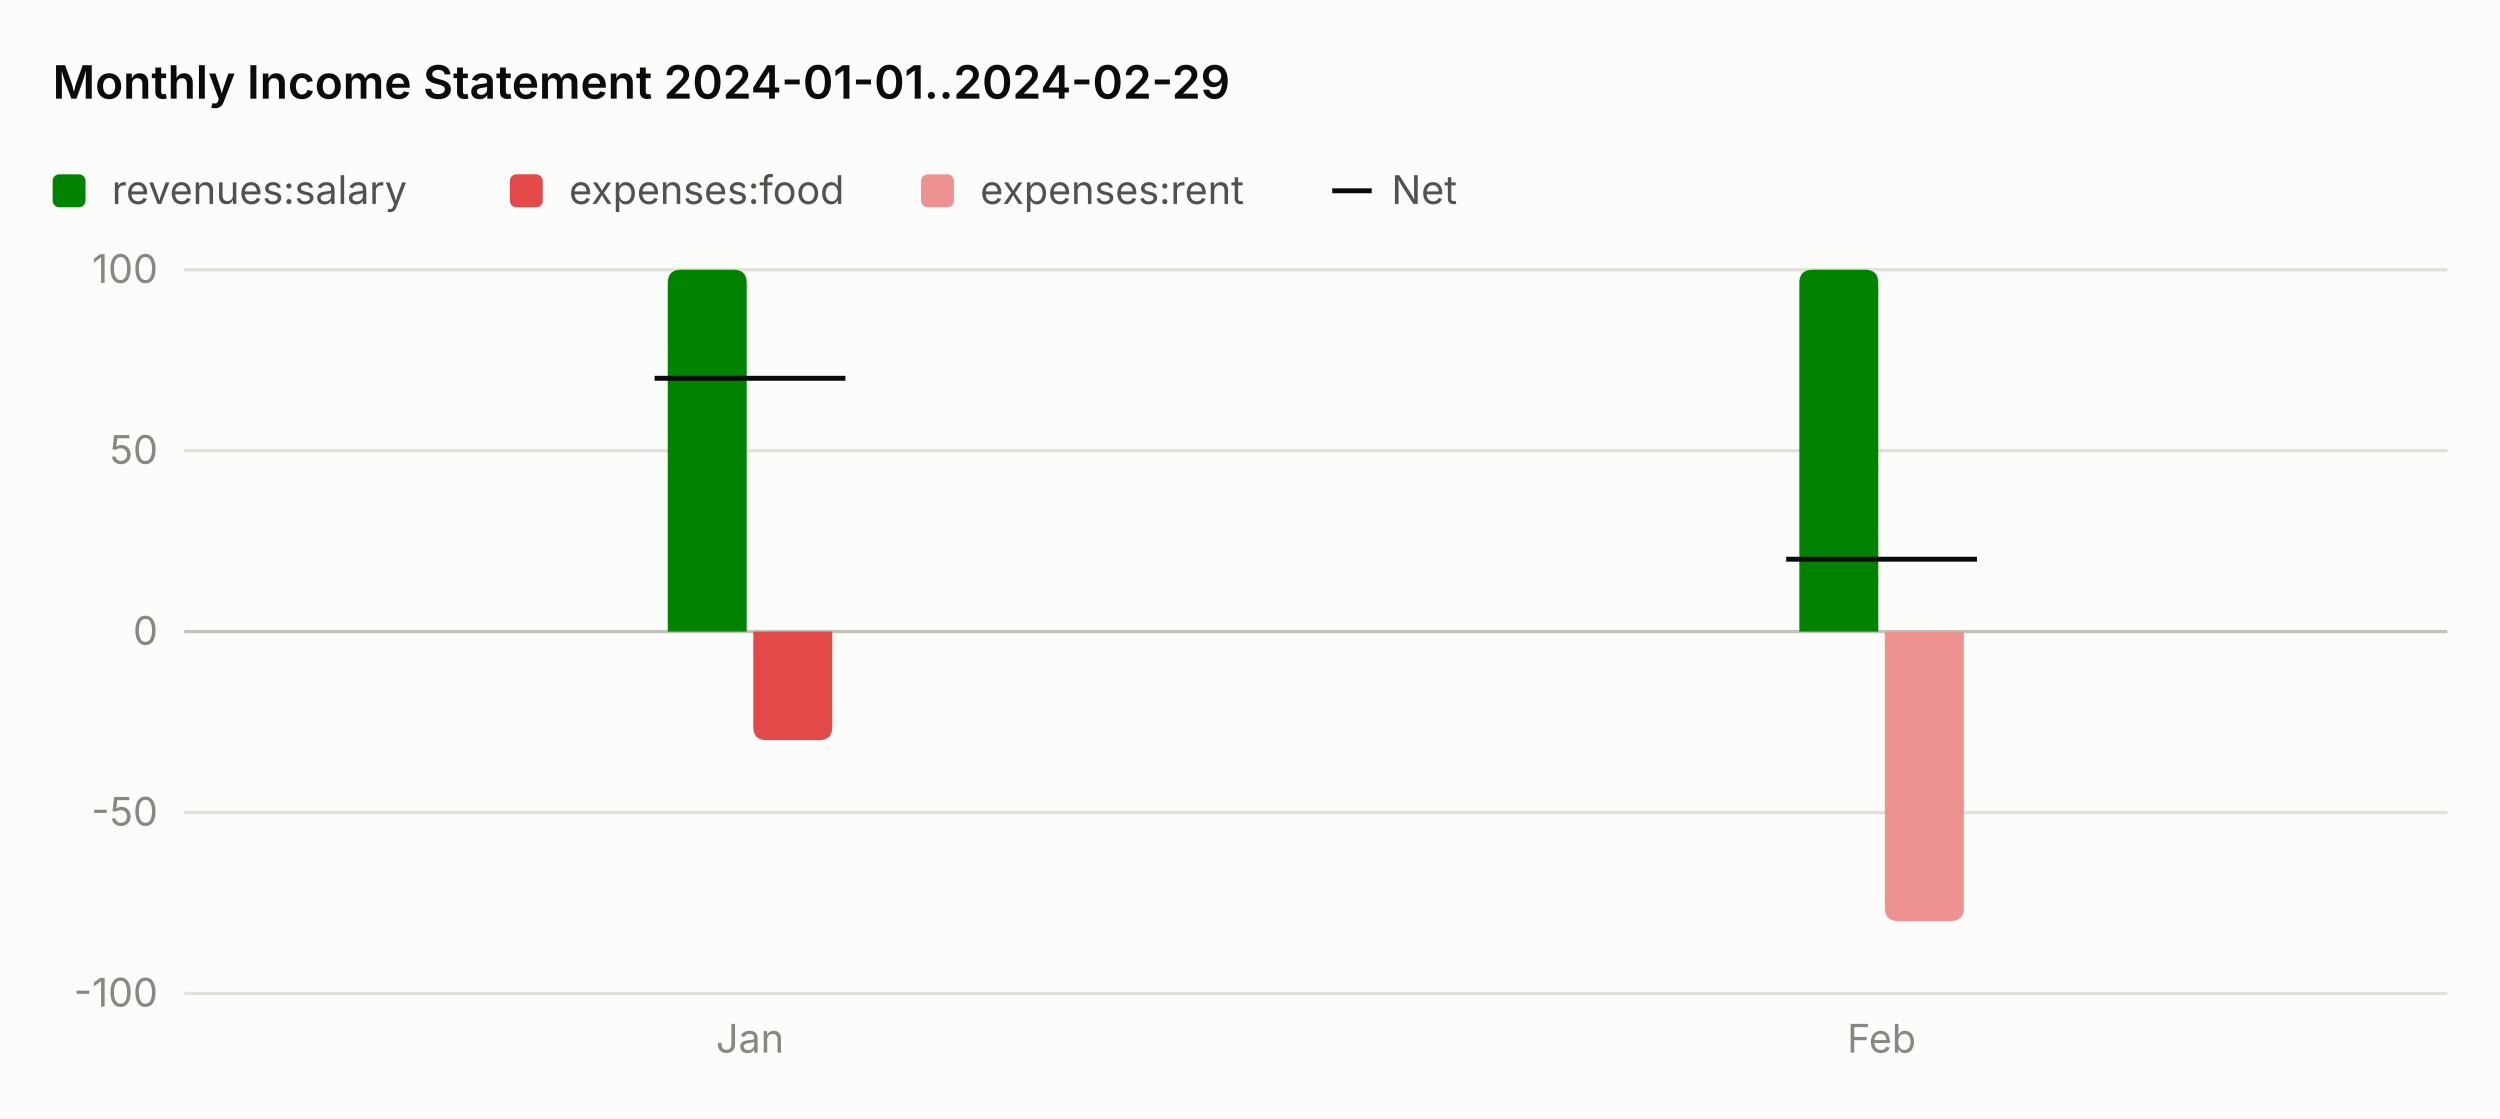
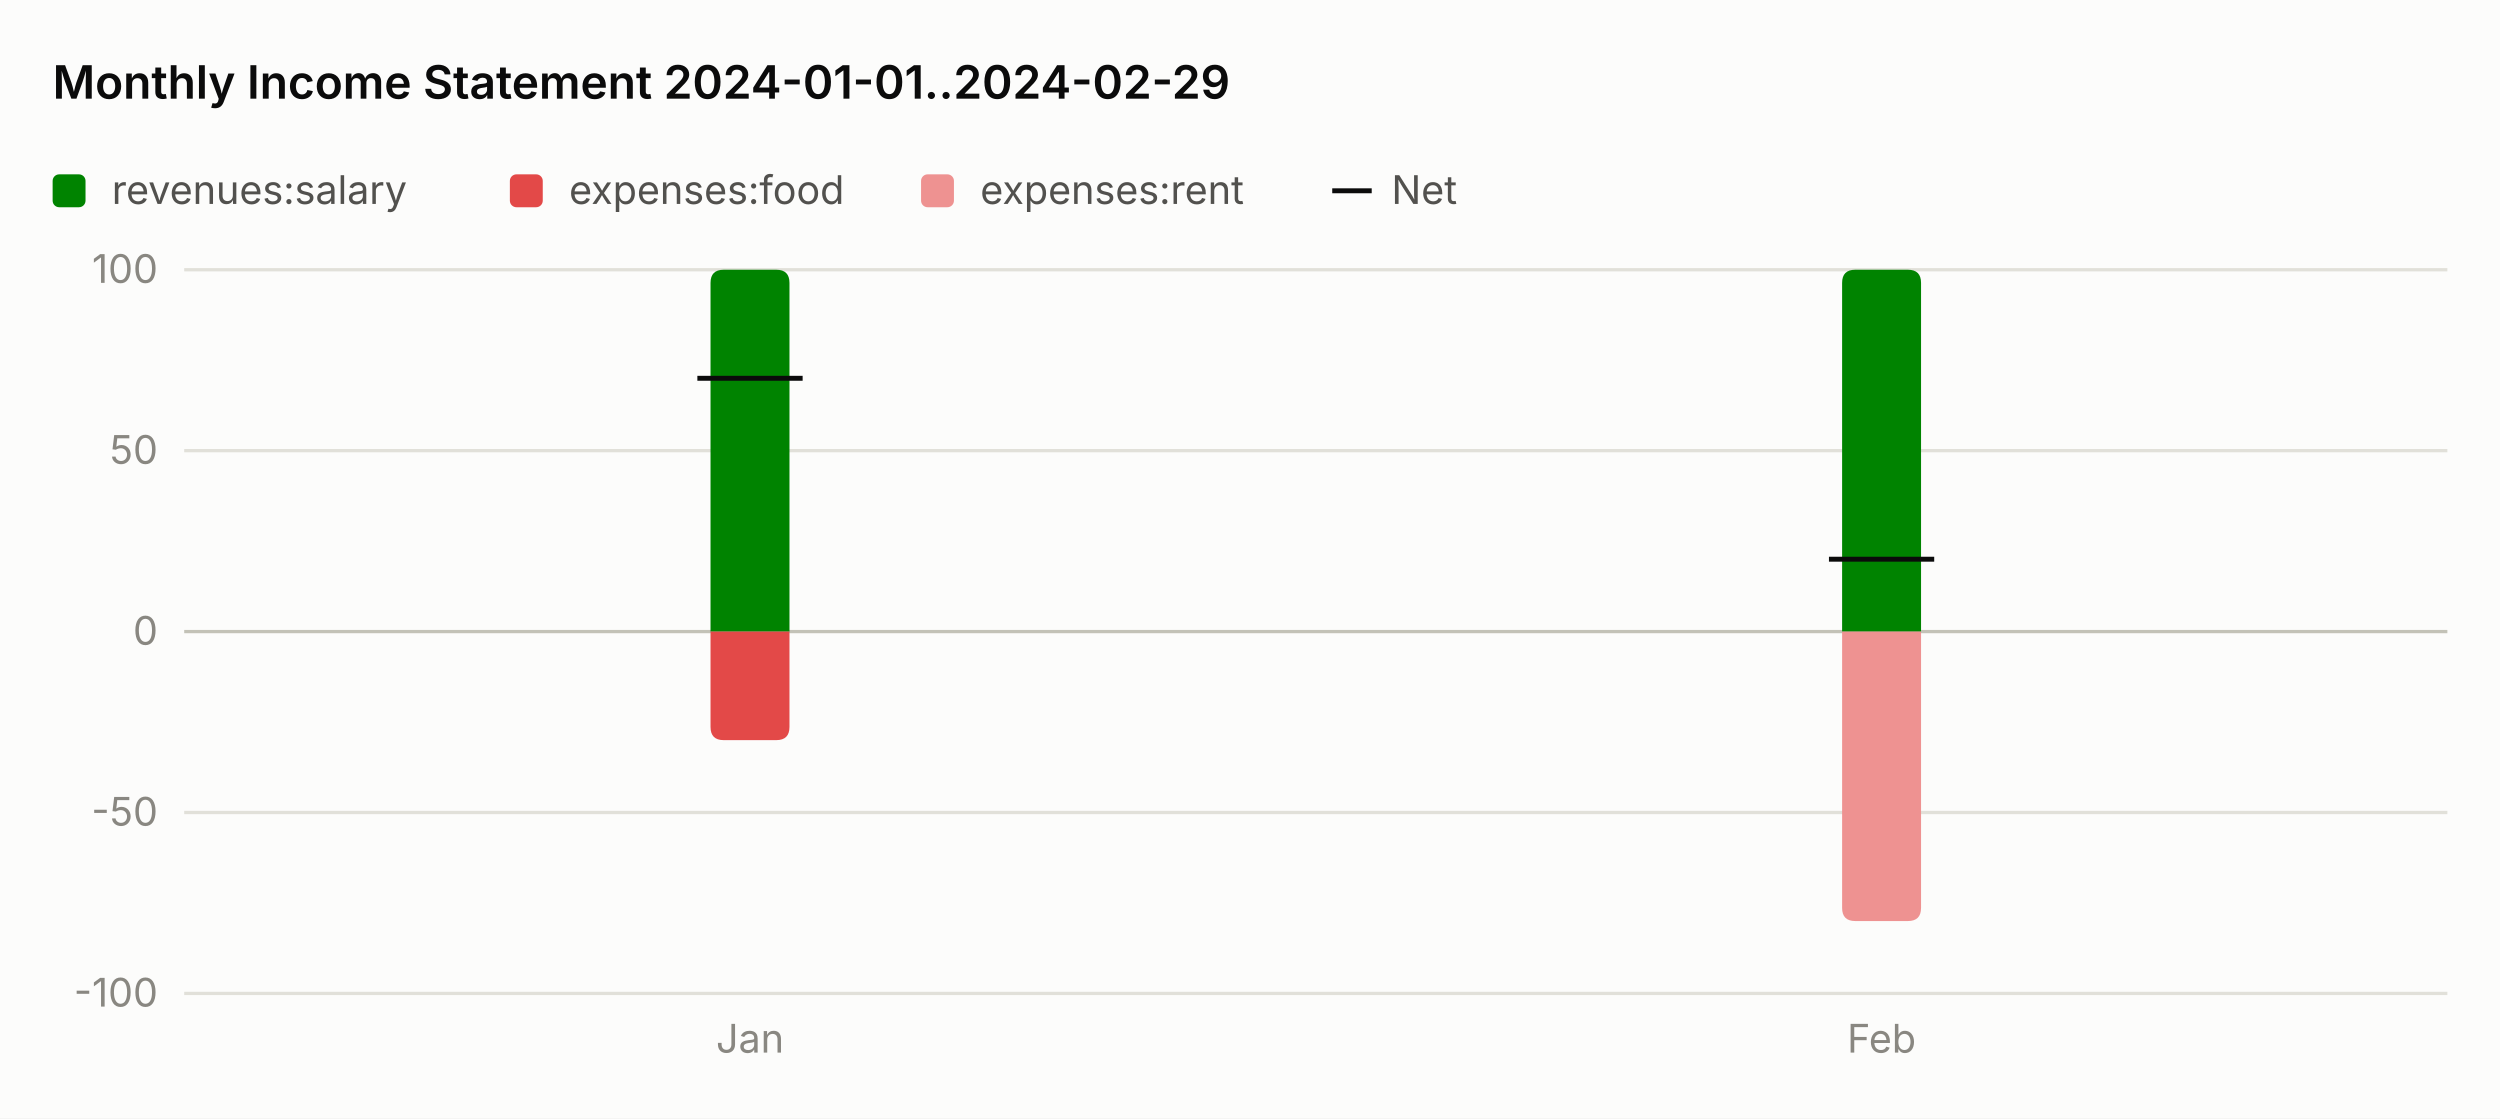
<svg xmlns="http://www.w3.org/2000/svg" class="hledger-chart" width="760" height="340" viewBox="0 0 760 340" role="img" aria-label="Monthly Income Statement 2024-01-01..2024-02-29">
  <style>.hledger-chart{font-family:system-ui,-apple-system,"Segoe UI",sans-serif;font-size:12px}
.hledger-chart .title{font-size:14px;font-weight:600}
.hledger-chart .heading{font-size:13px;font-weight:600}
.hledger-chart .value,.hledger-chart .tick{font-variant-numeric:tabular-nums}
.hledger-chart .grid,.hledger-chart .axis{stroke-width:1}
.hledger-chart .line{fill:none;stroke-width:2;stroke-linejoin:round;stroke-linecap:round}
.hledger-chart .mark{stroke-width:1.5}
.hledger-chart .hit{fill:transparent}
+ .hledger-chart .hatch{stroke-width:2.5}
.hledger-chart .bg{fill:#fcfcfb}
.hledger-chart .title{fill:#0b0b0b}
.hledger-chart .heading{fill:#0b0b0b}
.hledger-chart .label{fill:#52514e}
.hledger-chart .value{fill:#52514e}
.hledger-chart .tick{fill:#898781}
.hledger-chart .grid{stroke:#e1e0d9}
.hledger-chart .axis{stroke:#c3c2b7}
.hledger-chart .line.total{stroke:#0b0b0b}
.hledger-chart .mark.total{stroke:#0b0b0b}
.hledger-chart .clip{fill:#0b0b0b}
+ .hledger-chart .hatch{stroke:#fcfcfb}
.hledger-chart .fill.ta0{fill:#2a78d6}
.hledger-chart .line.ta0{stroke:#2a78d6}
.hledger-chart .fill.ta1{fill:#7faee6}
.hledger-chart .line.ta1{stroke:#7faee6}
.hledger-chart .fill.ta2{fill:#1d5496}
.hledger-chart .line.ta2{stroke:#1d5496}
.hledger-chart .fill.ta3{fill:#b4d0f1}
.hledger-chart .line.ta3{stroke:#b4d0f1}
.hledger-chart .fill.tl0{fill:#eda100}
.hledger-chart .line.tl0{stroke:#eda100}
.hledger-chart .fill.tl1{fill:#f4c766}
.hledger-chart .line.tl1{stroke:#f4c766}
.hledger-chart .fill.tl2{fill:#a67100}
.hledger-chart .line.tl2{stroke:#a67100}
.hledger-chart .fill.tl3{fill:#f9dea6}
.hledger-chart .line.tl3{stroke:#f9dea6}
.hledger-chart .fill.te0{fill:#4a3aa7}
.hledger-chart .line.te0{stroke:#4a3aa7}
.hledger-chart .fill.te1{fill:#9289ca}
.hledger-chart .line.te1{stroke:#9289ca}
.hledger-chart .fill.te2{fill:#342975}
.hledger-chart .line.te2{stroke:#342975}
.hledger-chart .fill.te3{fill:#c0bae0}
.hledger-chart .line.te3{stroke:#c0bae0}
.hledger-chart .fill.tr0{fill:#008300}
.hledger-chart .line.tr0{stroke:#008300}
.hledger-chart .fill.tr1{fill:#66b566}
.hledger-chart .line.tr1{stroke:#66b566}
.hledger-chart .fill.tr2{fill:#005c00}
.hledger-chart .line.tr2{stroke:#005c00}
.hledger-chart .fill.tr3{fill:#a6d4a6}
.hledger-chart .line.tr3{stroke:#a6d4a6}
.hledger-chart .fill.tx0{fill:#e34948}
.hledger-chart .line.tx0{stroke:#e34948}
.hledger-chart .fill.tx1{fill:#ee9291}
.hledger-chart .line.tx1{stroke:#ee9291}
.hledger-chart .fill.tx2{fill:#9f3332}
.hledger-chart .line.tx2{stroke:#9f3332}
.hledger-chart .fill.tx3{fill:#f5bfbf}
.hledger-chart .line.tx3{stroke:#f5bfbf}
.hledger-chart .fill.s0{fill:#2a78d6}
.hledger-chart .line.s0{stroke:#2a78d6}
.hledger-chart .fill.s1{fill:#eb6834}
.hledger-chart .line.s1{stroke:#eb6834}
.hledger-chart .fill.s2{fill:#1baf7a}
.hledger-chart .line.s2{stroke:#1baf7a}
.hledger-chart .fill.s3{fill:#eda100}
.hledger-chart .line.s3{stroke:#eda100}
.hledger-chart .fill.s4{fill:#e87ba4}
.hledger-chart .line.s4{stroke:#e87ba4}
.hledger-chart .fill.s5{fill:#008300}
.hledger-chart .line.s5{stroke:#008300}
.hledger-chart .fill.s6{fill:#4a3aa7}
.hledger-chart .line.s6{stroke:#4a3aa7}
.hledger-chart .fill.s7{fill:#e34948}
.hledger-chart .line.s7{stroke:#e34948}
.hledger-chart .fill.other{fill:#898781}
.hledger-chart .line.other{stroke:#898781}
.hledger-chart .fill.neutral{fill:#52514e}
.hledger-chart .line.neutral{stroke:#52514e}
@media (prefers-color-scheme:dark){
.hledger-chart .bg{fill:#1a1a19}
.hledger-chart .title{fill:#ffffff}
.hledger-chart .heading{fill:#ffffff}
.hledger-chart .label{fill:#c3c2b7}
.hledger-chart .value{fill:#c3c2b7}
.hledger-chart .tick{fill:#898781}
.hledger-chart .grid{stroke:#2c2c2a}
.hledger-chart .axis{stroke:#383835}
.hledger-chart .line.total{stroke:#ffffff}
.hledger-chart .mark.total{stroke:#ffffff}
.hledger-chart .clip{fill:#ffffff}
+ .hledger-chart .hatch{stroke:#1a1a19}
.hledger-chart .fill.ta0{fill:#3987e5}
.hledger-chart .line.ta0{stroke:#3987e5}
.hledger-chart .fill.ta1{fill:#88b7ef}
.hledger-chart .line.ta1{stroke:#88b7ef}
.hledger-chart .fill.ta2{fill:#285ea0}
.hledger-chart .line.ta2{stroke:#285ea0}
.hledger-chart .fill.ta3{fill:#bad5f6}
.hledger-chart .line.ta3{stroke:#bad5f6}
.hledger-chart .fill.tl0{fill:#c98500}
.hledger-chart .line.tl0{stroke:#c98500}
.hledger-chart .fill.tl1{fill:#dfb666}
.hledger-chart .line.tl1{stroke:#dfb666}
.hledger-chart .fill.tl2{fill:#8d5d00}
.hledger-chart .line.tl2{stroke:#8d5d00}
.hledger-chart .fill.tl3{fill:#ecd4a6}
.hledger-chart .line.tl3{stroke:#ecd4a6}
.hledger-chart .fill.te0{fill:#9085e9}
.hledger-chart .line.te0{stroke:#9085e9}
.hledger-chart .fill.te1{fill:#bcb6f2}
.hledger-chart .line.te1{stroke:#bcb6f2}
.hledger-chart .fill.te2{fill:#655da3}
.hledger-chart .line.te2{stroke:#655da3}
.hledger-chart .fill.te3{fill:#d8d4f7}
.hledger-chart .line.te3{stroke:#d8d4f7}
.hledger-chart .fill.tr0{fill:#008300}
.hledger-chart .line.tr0{stroke:#008300}
.hledger-chart .fill.tr1{fill:#66b566}
.hledger-chart .line.tr1{stroke:#66b566}
.hledger-chart .fill.tr2{fill:#005c00}
.hledger-chart .line.tr2{stroke:#005c00}
.hledger-chart .fill.tr3{fill:#a6d4a6}
.hledger-chart .line.tr3{stroke:#a6d4a6}
.hledger-chart .fill.tx0{fill:#e66767}
.hledger-chart .line.tx0{stroke:#e66767}
.hledger-chart .fill.tx1{fill:#f0a4a4}
.hledger-chart .line.tx1{stroke:#f0a4a4}
.hledger-chart .fill.tx2{fill:#a14848}
.hledger-chart .line.tx2{stroke:#a14848}
.hledger-chart .fill.tx3{fill:#f6caca}
.hledger-chart .line.tx3{stroke:#f6caca}
.hledger-chart .fill.s0{fill:#3987e5}
.hledger-chart .line.s0{stroke:#3987e5}
.hledger-chart .fill.s1{fill:#d95926}
.hledger-chart .line.s1{stroke:#d95926}
.hledger-chart .fill.s2{fill:#199e70}
.hledger-chart .line.s2{stroke:#199e70}
.hledger-chart .fill.s3{fill:#c98500}
.hledger-chart .line.s3{stroke:#c98500}
.hledger-chart .fill.s4{fill:#d55181}
.hledger-chart .line.s4{stroke:#d55181}
.hledger-chart .fill.s5{fill:#008300}
.hledger-chart .line.s5{stroke:#008300}
.hledger-chart .fill.s6{fill:#9085e9}
.hledger-chart .line.s6{stroke:#9085e9}
.hledger-chart .fill.s7{fill:#e66767}
.hledger-chart .line.s7{stroke:#e66767}
.hledger-chart .fill.other{fill:#898781}
.hledger-chart .line.other{stroke:#898781}
.hledger-chart .fill.neutral{fill:#c3c2b7}
.hledger-chart .line.neutral{stroke:#c3c2b7}
}
</style>
  <rect class="bg" width="100%" height="100%" />
  <text class="title" x="16" y="30">Monthly Income Statement 2024-01-01..2024-02-29</text>
-   <rect class="fill tr0" x="16" y="53" width="10" height="10" rx="2" />
+   <rect x="16" y="53" width="10" height="10" rx="2" class="fill tr0" />
  <text class="label" x="34" y="62">revenues:salary</text>
-   <rect class="fill tx0" x="155" y="53" width="10" height="10" rx="2" />
+   <rect x="155" y="53" width="10" height="10" rx="2" class="fill tx0" />
  <text class="label" x="173" y="62">expenses:food</text>
-   <rect class="fill tx1" x="280" y="53" width="10" height="10" rx="2" />
+   <rect x="280" y="53" width="10" height="10" rx="2" class="fill tx1" />
  <text class="label" x="298" y="62">expenses:rent</text>
  <line class="mark total" x1="405" x2="417" y1="58" y2="58" />
  <text class="label" x="423" y="62">Net</text>
  <line class="grid" x1="56" x2="744" y1="302" y2="302" />
  <text class="tick" x="48" y="306" text-anchor="end">-100</text>
  <line class="grid" x1="56" x2="744" y1="247" y2="247" />
  <text class="tick" x="48" y="251" text-anchor="end">-50</text>
  <line class="axis" x1="56" x2="744" y1="192" y2="192" />
  <text class="tick" x="48" y="196" text-anchor="end">0</text>
  <line class="grid" x1="56" x2="744" y1="137" y2="137" />
  <text class="tick" x="48" y="141" text-anchor="end">50</text>
  <line class="grid" x1="56" x2="744" y1="82" y2="82" />
  <text class="tick" x="48" y="86" text-anchor="end">100</text>
  <text class="tick" x="228" y="320" text-anchor="middle">Jan</text>
  <text class="tick" x="572" y="320" text-anchor="middle">Feb</text>
  <g>
-     <path class="fill tr0" d="M 203 192 V 86 Q 203 82 207 82 H 223 Q 227 82 227 86 V 192 Z" />
+     <path class="fill tr0" d="M 216 192 V 86 Q 216 82 220 82 H 236 Q 240 82 240 86 V 192 Z" />
  </g>
  <g>
-     <path class="fill tx0" d="M 229 192 V 221 Q 229 225 233 225 H 249 Q 253 225 253 221 V 192 Z" />
+     <path class="fill tx0" d="M 216 192 V 221 Q 216 225 220 225 H 236 Q 240 225 240 221 V 192 Z" />
  </g>
  <g>
-     <path class="fill tr0" d="M 547 192 V 86 Q 547 82 551 82 H 567 Q 571 82 571 86 V 192 Z" />
+     <path class="fill tr0" d="M 560 192 V 86 Q 560 82 564 82 H 580 Q 584 82 584 86 V 192 Z" />
  </g>
  <g>
-     <path class="fill tx1" d="M 573 192 V 276 Q 573 280 577 280 H 593 Q 597 280 597 276 V 192 Z" />
+     <path class="fill tx1" d="M 560 192 V 276 Q 560 280 564 280 H 580 Q 584 280 584 276 V 192 Z" />
  </g>
  <g>
-     <line class="mark total" x1="199" x2="257" y1="115" y2="115" />
+     <line class="mark total" x1="212" x2="244" y1="115" y2="115" />
  </g>
  <g>
-     <line class="mark total" x1="543" x2="601" y1="170" y2="170" />
+     <line class="mark total" x1="556" x2="588" y1="170" y2="170" />
  </g>
</svg>
